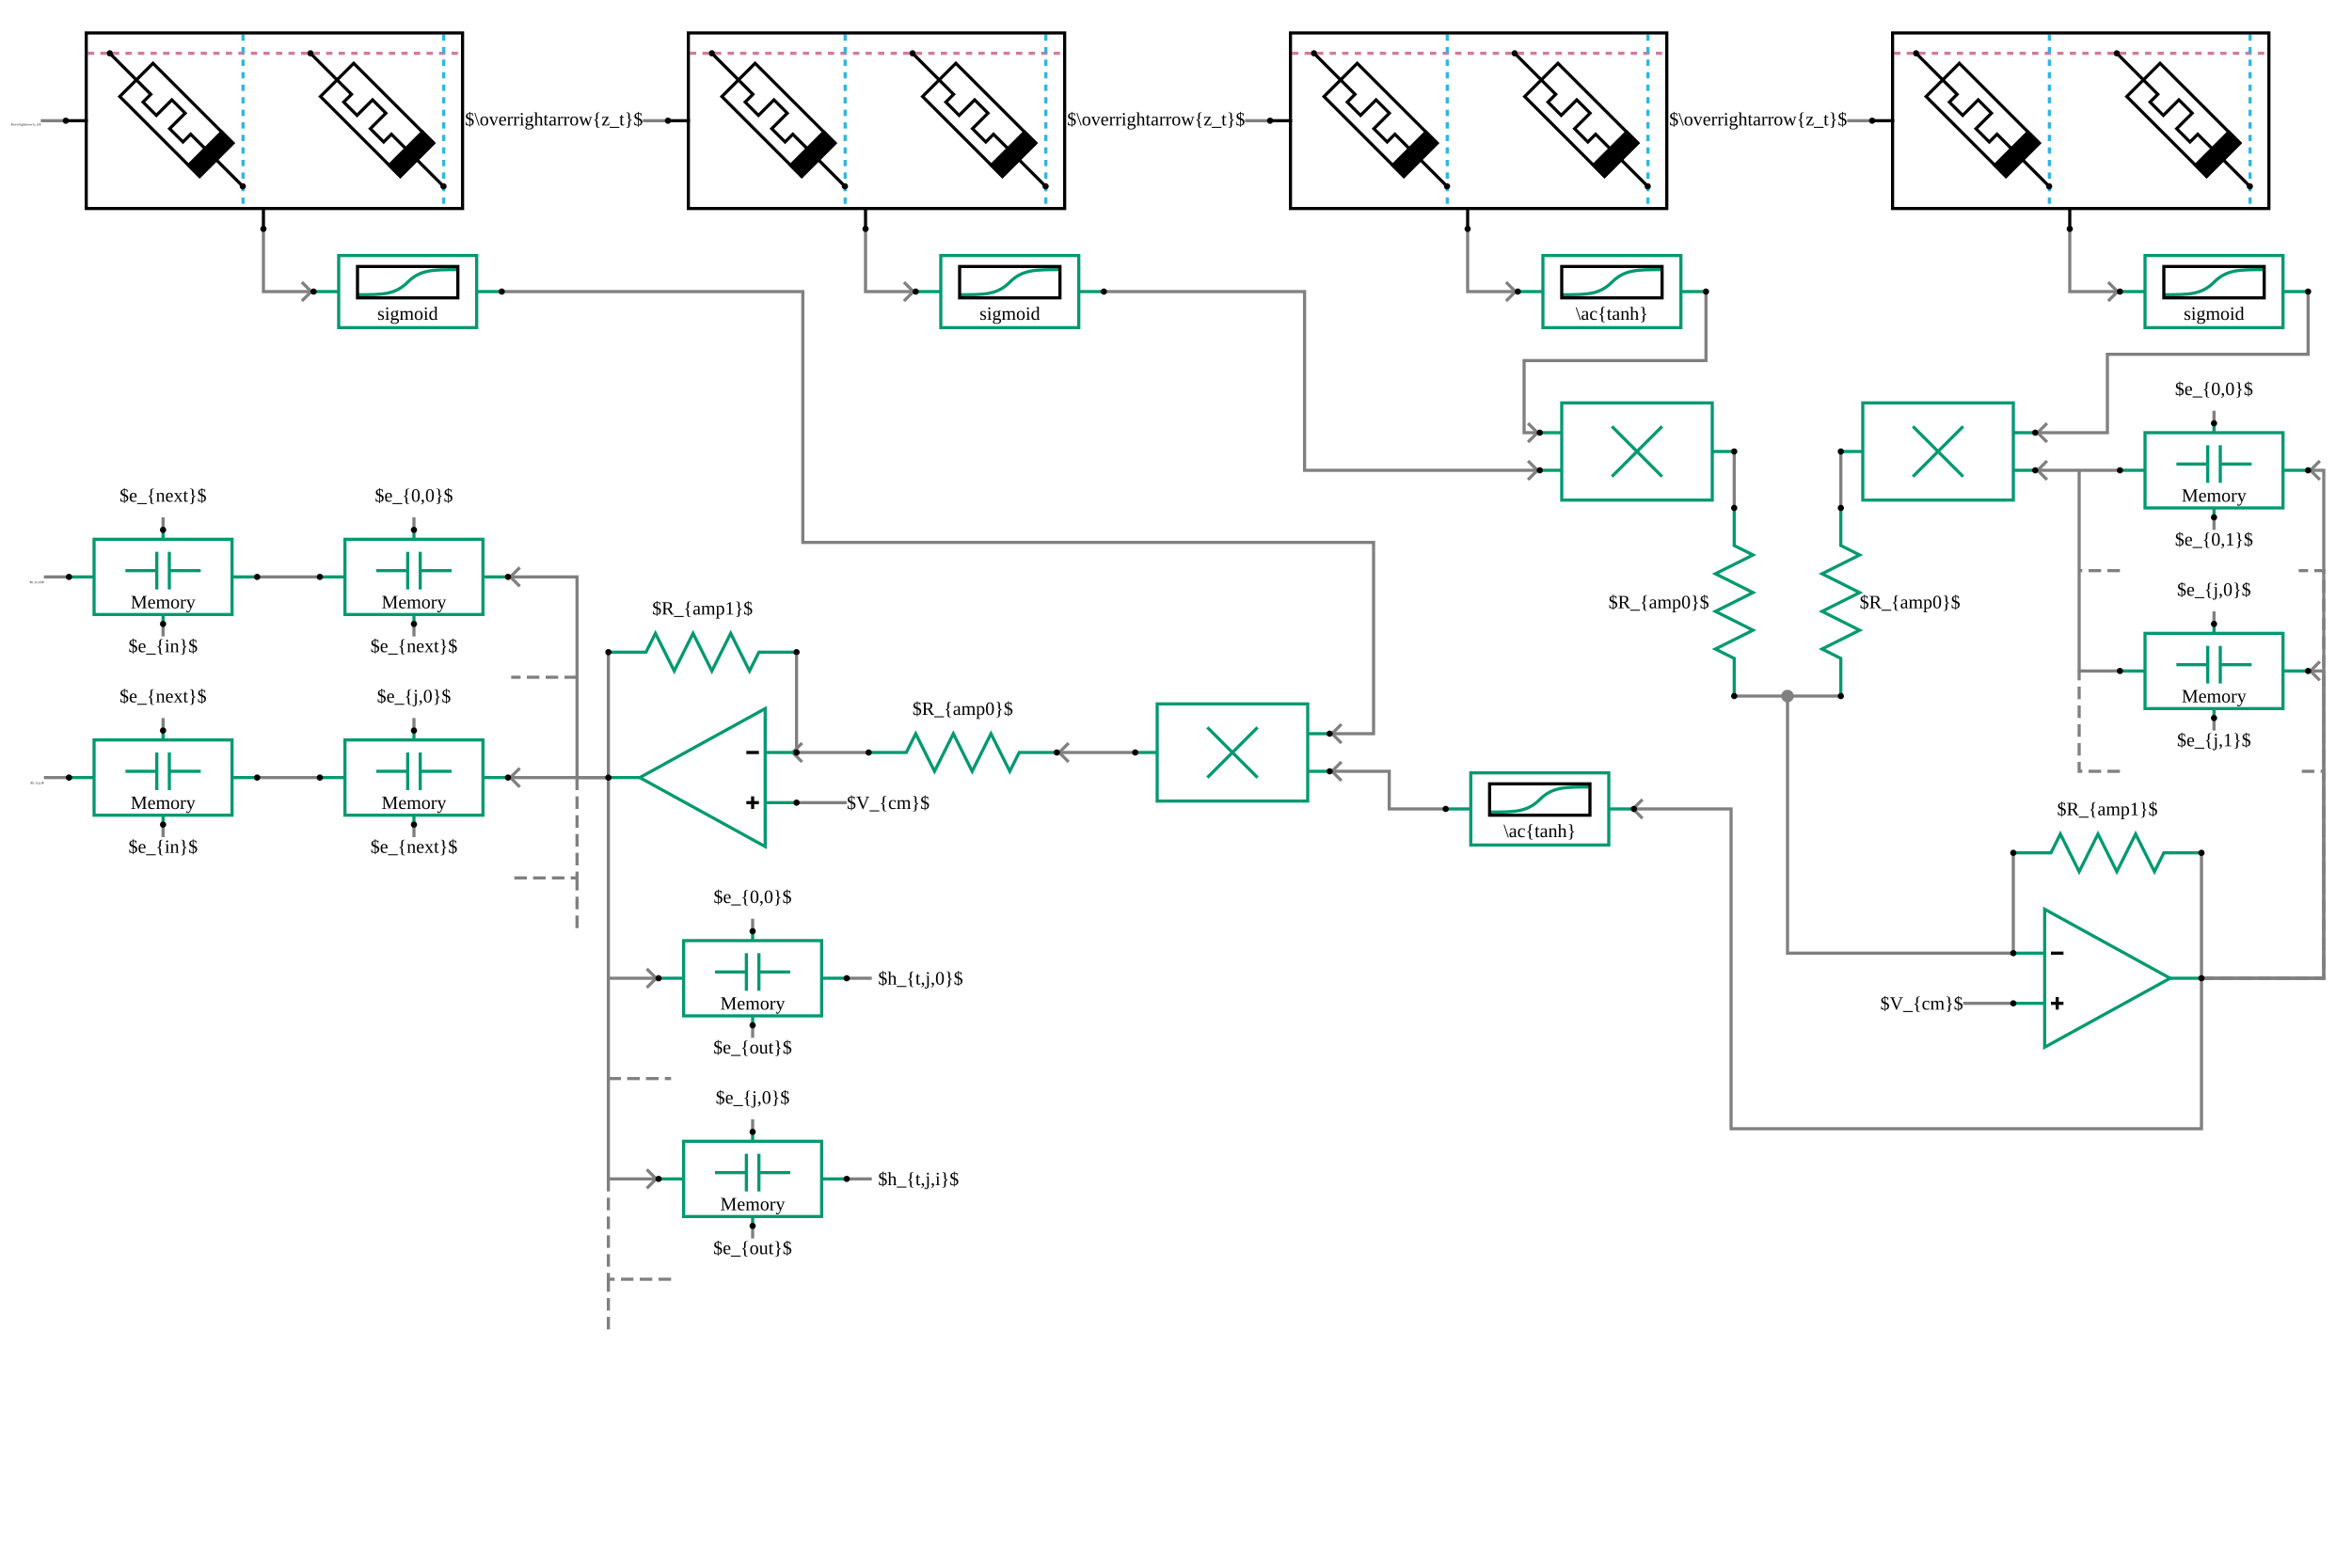
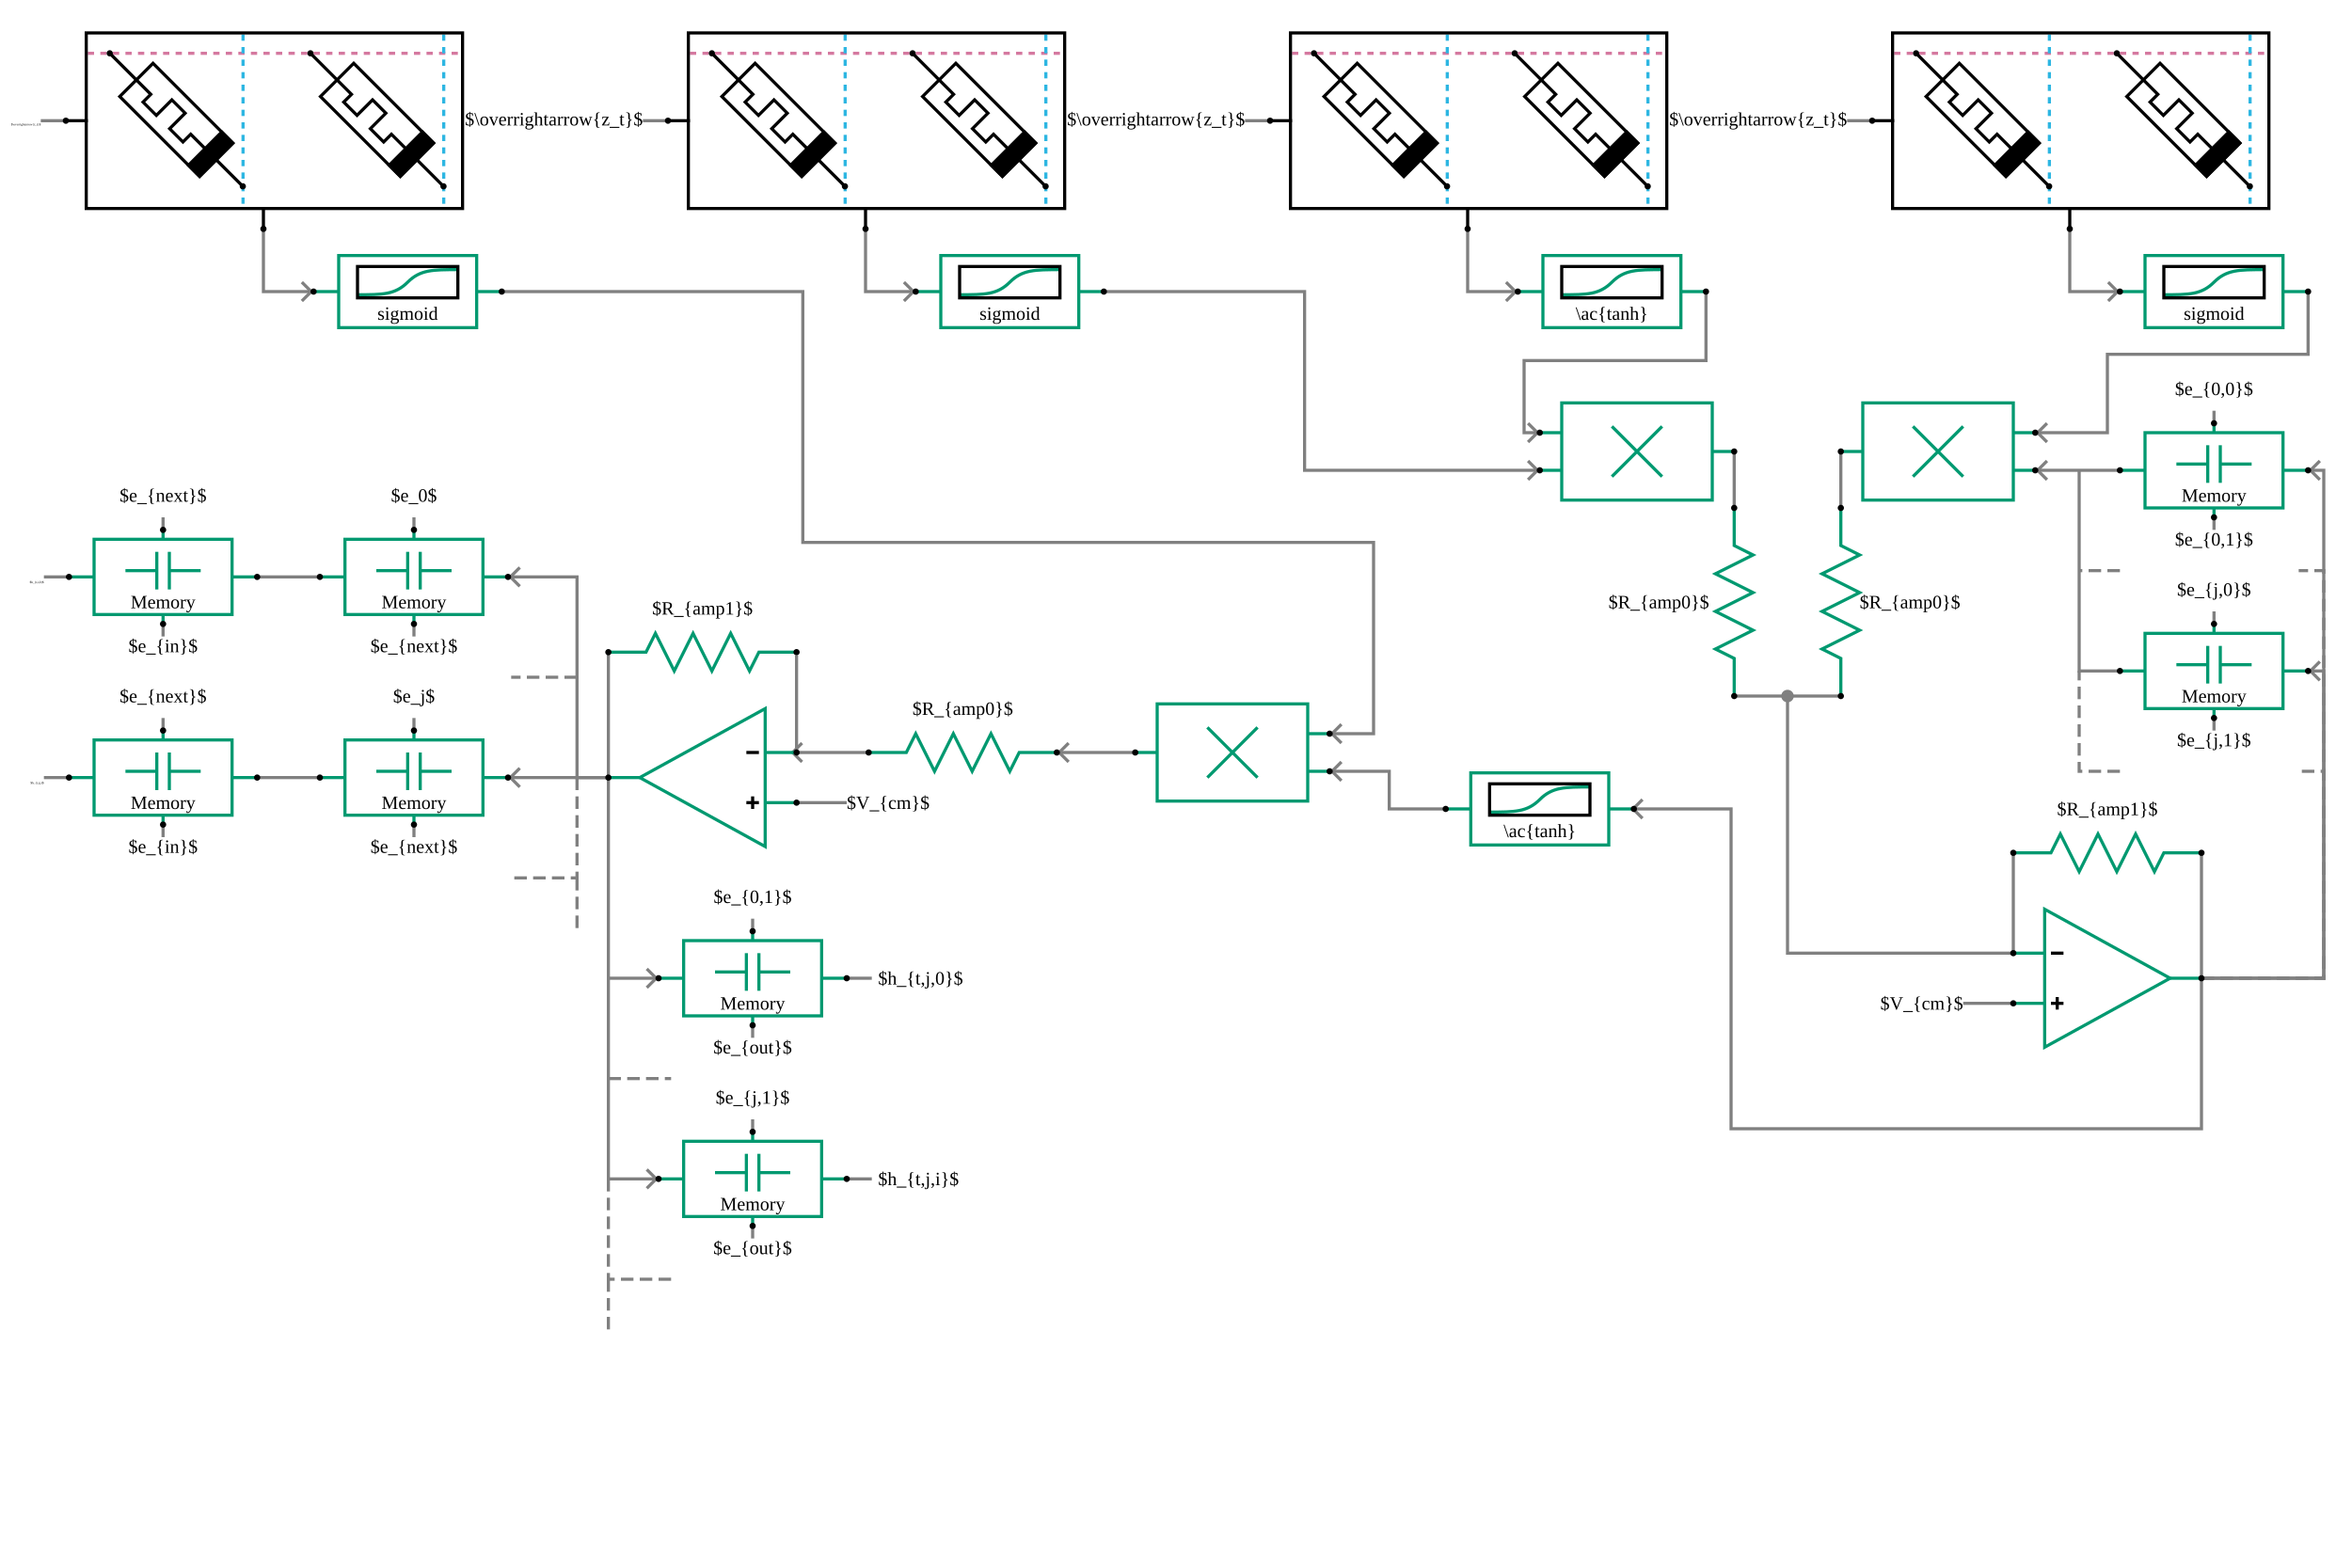
<svg xmlns="http://www.w3.org/2000/svg" xmlns:xlink="http://www.w3.org/1999/xlink" width="750" height="500" viewBox="0 0 750 500" version="1.1" id="svg21808">
  <style id="style1451">
.pin { 
    fill:#000000;
    stroke:none;
}
</style>
  <defs id="defs21805">
    <marker style="overflow:visible" id="ArrowWide" refX="0" refY="0" orient="auto-start-reverse" markerWidth="1" markerHeight="1" viewBox="0 0 1 1" preserveAspectRatio="xMidYMid">
      <path style="fill:none;stroke:context-stroke;stroke-width:1;stroke-linecap:butt" d="M 3,-3 0,0 3,3" transform="rotate(180,0.125,0)" id="path18" />
    </marker>
    <symbol id="memristor" width="64" height="16" refY="50%">
      <g id="g38">
        <path d="m 14,8 h 6.5 v 3.5 h 6 v -7 h 6 v 7 h 6 V 8 H 45" id="center" stroke="currentColor" fill="none" stroke-width="1" />
        <rect stroke="currentColor" stroke-width="1" fill="currentColor" id="inter" width="5" x="45" y="0.5" height="15" />
        <rect stroke="currentColor" stroke-width="1" fill="none" id="outer" width="36" height="15" x="14" y="0.5" />
        <line x1="2" x2="14" y1="8" y2="8" stroke="currentColor" stroke-width="1px" id="line36" />
        <line x1="50" x2="62" y1="8" y2="8" stroke="currentColor" stroke-width="1" id="line37" />
        <circle id="circle37" class="pin" cx="2" cy="8" r="1" />
        <circle class="pin" id="circle38" cx="62" cy="8" r="1" />
      </g>
    </symbol>
    <symbol id="voltMult">
      <g id="g2-7">
        <line x1="1" x2="8" y1="22" y2="22" stroke="currentColor" id="pos" />
        <line x1="1" x2="8" y1="10" y2="10" stroke="currentColor" id="neg-5" />
        <line x1="56" x2="63" y1="16" y2="16" stroke="currentColor" id="out-3" />
        <circle id="plusPin" class="pin" cx="1" cy="22" r="1" />
        <circle id="negPin-5" class="pin" cx="1" cy="10" r="1" />
        <circle id="outPin-6" class="pin" cx="63" cy="16" r="1" />
        <rect id="rect2689" width="48" height="31" x="8" y="0.5" fill="none" stroke="currentColor" />
        <path d="M 24,8 40,24 M 24,24 40,8" id="path1" fill="none" stroke="currentColor" />
      </g>
    </symbol>
    <symbol id="resistor" width="64" height="16">
      <g id="g32">
        <path d="m 2,8 h 12 l 3,-6 6,12 6,-12 6,12 6,-12 6,12 3,-6 h 12" id="res" fill="none" stroke="currentColor" />
        <circle id="posPin" fill="#000000" class="pin" cx="2" cy="8" r="1" />
        <circle class="pin" fill="#000000" id="circle31" cx="62" cy="8" r="1" />
        <rect id="rect31" width="64" height="16" x="0" y="0" fill="none" stroke="none" />
      </g>
    </symbol>
    <symbol id="opamp">
      <g id="g39">
        <line x1="2" x2="12" y1="32" y2="32" stroke="currentColor" id="line35" />
        <line x1="2" x2="12" y1="16" y2="16" stroke="currentColor" id="line36-3" />
        <path d="M 12,2 V 46 L 52,24 Z" fill="none" stroke="currentColor" id="path36" />
        <line x1="52" x2="62" y1="24" y2="24" stroke="currentColor" id="line37-6" />
        <g id="plus">
          <line x1="14" x2="18" y1="32" y2="32" stroke="#000000" id="line105596" />
          <line x1="16" x2="16" y1="30" y2="34" stroke="#000000" id="line105598" />
        </g>
        <line x1="14" x2="18" y1="16" y2="16" stroke="#000000" id="minus" />
        <circle id="circle37-7" class="pin" cx="2" cy="32" r="1" />
        <circle id="circle38-5" class="pin" cx="2" cy="16" r="1" />
        <circle id="circle39" class="pin" cx="62" cy="24" r="1" />
        <rect id="rect39" width="64" height="48" x="0" y="0" fill="none" stroke="none" />
      </g>
    </symbol>
    <symbol id="xbar">
      <line x1="8" y1="7" x2="127" y2="7" stroke="#d579a0" id="line16" stroke-dasharray="2, 2" />
      <line x1="121.5" y1="1" x2="121.5" y2="56" stroke="#2db6e2" id="line17" stroke-dasharray="2, 2" />
      <line x1="57.5" y1="1" x2="57.5" y2="56" stroke="#2db6e2" id="line18" stroke-dasharray="2, 2" />
      <g id="g1" color="currentColor">
        <use xlink:href="#memristor" x="0" y="0" id="1_1" transform="rotate(45,9.707104,23.19239)" />
        <use xlink:href="#memristor" x="0" y="0" id="1_2" transform="rotate(45,41.7071,100.4472)" />
        <rect id="rect1" width="120" height="56" x="7.5" y="0.5" stroke="currentColor" fill="none" />
        <line x1="1" y1="28.5" x2="8" y2="28.5" stroke="currentColor" id="line19" />
        <line x1="64" y1="56" x2="64" y2="63" stroke="currentColor" id="line20" />
        <circle fill="#000000" stroke="none" id="circle20" cx="1" cy="28.5" r="1" />
        <circle fill="#000000" stroke="none" id="circle1" cx="64" cy="63" r="1" />
      </g>
    </symbol>
    <symbol id="memcell">
      <g id="g2">
        <line x1="2" x2="10" y1="16" y2="16" stroke="currentColor" id="neg" />
        <line x1="54" x2="62" y1="16" y2="16" stroke="currentColor" id="out" />
        <rect id="outline" width="64" height="32" x="0" y="0" fill="none" stroke="none" />
        <rect id="main" width="44" height="24" x="10" y="4" fill="none" stroke="currentColor" />
        <g id="cap">
          <line x1="20" x2="30" y1="14" y2="14" stroke="currentColor" id="line2" />
          <line x1="34" x2="44" y1="14" y2="14" stroke="currentColor" id="line3" />
          <line x1="34" x2="34" y1="20" y2="8" stroke="currentColor" id="line4" />
          <line x1="30" x2="30" y1="8" y2="20" stroke="currentColor" id="line5" />
        </g>
        <line x1="32" x2="32" y1="4" y2="1" stroke="currentColor" id="line1" />
        <line x1="32" x2="32" y1="28" y2="31" stroke="currentColor" id="line6" />
        <circle id="negPin" class="pin" cx="2" cy="16" r="1" />
        <circle id="enIn" class="pin" cx="32" cy="1" r="1" />
        <circle id="enOut" class="pin" cx="32" cy="31" r="1" />
        <circle id="outPin" class="pin" cx="62" cy="16" r="1" />
      </g>
      <text x="32" y="26" id="memText" stroke="none" fill="#000000" font-size="6px" text-anchor="middle">Memory</text>
    </symbol>
    <symbol id="tanh">
      <g id="g12">
        <line x1="2" x2="10" y1="12" y2="12" stroke="currentColor" id="line9" />
        <line x1="54" x2="62" y1="12" y2="12" stroke="currentColor" id="line10" />
        <circle id="circle10" class="pin" cx="2" cy="12" r="1" />
        <circle id="circle11" class="pin" cx="62" cy="12" r="1" />
        <rect id="rect11" width="64" height="24" x="0" y="0" fill="none" stroke="none" />
        <rect id="rect12" width="44" height="23" x="10" y="0.5" fill="none" stroke="currentColor" />
        <path d="m 16,13 c 8,0 12,0 16,-4 4,-4 8,-4 16,-4" id="path2" fill="none" stroke="currentColor" />
        <rect id="rect2" width="32" height="10" x="16" y="4" fill="none" stroke="#000000" />
      </g>
      <text x="32" y="21" id="sigmoidText" stroke="none" fill="#000000" font-size="6px" text-anchor="middle">\ac{tanh}</text>
    </symbol>
    <symbol id="sigm">
      <g id="g16">
        <line x1="2" x2="10" y1="12" y2="12" stroke="currentColor" id="line12" />
        <line x1="54" x2="62" y1="12" y2="12" stroke="currentColor" id="line13" />
        <circle id="circle13" class="pin" cx="2" cy="12" r="1" />
        <circle id="circle14" class="pin" cx="62" cy="12" r="1" />
        <rect id="rect14" width="64" height="24" x="0" y="0" fill="none" stroke="none" />
        <rect id="rect15" width="44" height="23" x="10" y="0.5" fill="none" stroke="currentColor" />
        <path d="m 16,13 c 8,0 12,0 16,-4 4,-4 8,-4 16,-4" id="path15-3" fill="none" stroke="currentColor" />
        <rect id="rect16" width="32" height="10" x="16" y="4" fill="none" stroke="#000000" />
      </g>
      <text x="32" y="21" id="text16" stroke="none" fill="#000000" font-size="6px" text-anchor="middle">sigmoid</text>
    </symbol>
  </defs>
  <g id="wires" color="#808080">
    <path d="M 21,38.5 H 13" id="path17" fill="none" stroke="currentColor" />
    <path d="m 213,38.5 h -8" id="path30" fill="none" stroke="currentColor" />
    <path d="m 405,38.5 h -8" id="path31" fill="none" stroke="currentColor" />
    <path d="m 596.999,38.5 h -8" id="path32" fill="none" stroke="currentColor" />
    <path d="M 84,73 V 93 H 99" id="path4" fill="none" stroke="currentColor" marker-end="url(#ArrowWide)" />
    <path d="m 276,73 v 20 h 15" id="path19" fill="none" stroke="currentColor" marker-end="url(#ArrowWide)" />
    <path d="m 468,73 v 20 h 15" id="path20" fill="none" stroke="currentColor" marker-end="url(#ArrowWide)" />
    <path d="m 660,73 v 20 h 15" id="path21" fill="none" stroke="currentColor" marker-end="url(#ArrowWide)" />
    <path d="m 160,93 h 96 v 80 h 182 v 61 h -13" id="path8" fill="none" stroke="currentColor" marker-end="url(#ArrowWide)" />
    <path d="m 352,93 h 64 v 32 13 12 h 74" id="path10" fill="none" stroke="currentColor" marker-end="url(#ArrowWide)" />
    <path d="m 544,93 v 22 h -54 -4 v 23 h 4" id="path11" fill="none" stroke="currentColor" marker-end="url(#ArrowWide)" />
    <path d="m 736,93 v 20 h -64 v 25 h -22" id="path3" fill="none" stroke="currentColor" marker-end="url(#ArrowWide)" />
    <path d="m 553,144 v 18" id="path5" fill="none" stroke="currentColor" marker-mid="url(#ArrowWide)" />
    <path d="m 587,144 v 18" id="path22" fill="none" stroke="currentColor" />
    <path d="m 553,222 h 32 2 m -17,0 v 18 64 h 72 v -32" id="path13" fill="none" stroke="currentColor" />
    <path d="M 642,320 H 626" id="path15" fill="none" stroke="currentColor" />
    <path d="m 702,312 v -32 -8" id="path14" fill="none" stroke="currentColor" />
    <path d="m 702,312 h 39 v -98 h -4" id="path7" fill="none" stroke="currentColor" marker-end="url(#ArrowWide)" />
    <path d="m 702,312 h 39 v -98 -64 h -4" id="path60" fill="none" stroke="currentColor" marker-end="url(#ArrowWide)" />
    <path d="m 702,312 h 39 v -66 h -8" id="path61" fill="none" stroke="currentColor" stroke-dasharray="4 2" />
    <path d="m 702,312 h 39 v -130 h -8" id="path62" fill="none" stroke="currentColor" stroke-dasharray="4 2" />
    <path d="M 676,150 H 650" id="path24" fill="none" stroke="currentColor" marker-end="url(#ArrowWide)" />
    <path d="M 676,214 h -13 v -64" id="path67" fill="none" stroke="currentColor" />
    <path d="m 676,182 h -13" id="path68" fill="none" stroke="currentColor" stroke-dasharray="4, 2" />
    <path d="m 702,312 v 48 h -150 v -38 -64 h -31" id="path16" fill="none" stroke="currentColor" marker-end="url(#ArrowWide)" />
    <circle id="node0" cx="570" cy="222" r="2" fill="currentColor" stroke="none" />
    <path d="m 461,258 h -18 v -12 h -18" id="path9" fill="none" stroke="currentColor" marker-end="url(#ArrowWide)" />
    <path d="m 362,240 h -24" id="path23" fill="none" stroke="currentColor" marker-end="url(#ArrowWide)" />
    <path d="m 277,240 h -24" id="path12" fill="none" stroke="currentColor" marker-end="url(#ArrowWide)" />
    <path d="M 254,240 V 209" id="path25" fill="none" stroke="currentColor" />
    <path d="m 194,208 v 40" id="path26" fill="none" stroke="currentColor" />
    <path d="m 184,248 v 32 h -22 m 22,0 v 16" id="path51" fill="none" stroke="currentColor" stroke-dasharray="4, 2" />
    <path d="m 194,248 h -31" id="path28" fill="none" stroke="currentColor" marker-end="url(#ArrowWide)" />
    <path d="m 184,216 h -21" id="path50" fill="none" stroke="currentColor" stroke-dasharray="4, 2" />
    <path d="m 194,248 h -10 v -64 h -21" id="path49" fill="none" stroke="currentColor" marker-end="url(#ArrowWide)" />
    <path d="m 194,248 v 64 h 15" id="path29" fill="none" stroke="currentColor" marker-end="url(#ArrowWide)" />
    <path d="m 194,312 v 64 h 15" id="path55" fill="none" stroke="currentColor" marker-end="url(#ArrowWide)" />
    <path d="m 194,376 v 32 h 20 m -20,0 v 16" id="path56" fill="none" stroke="currentColor" stroke-dasharray="4, 2" />
    <path d="m 194,344 h 20" id="path57" fill="none" stroke="currentColor" stroke-dasharray="4, 2" />
    <path d="M 270,256 H 254" id="path27" fill="none" stroke="currentColor" />
    <path d="M 22,248h -8" id="path6" fill="none" stroke="currentColor" />
    <path d="M 22,184 H 14" id="path72" fill="none" stroke="currentColor" />
    <path d="m 706,135 v -4" id="path33" fill="none" stroke="currentColor" />
    <path d="m 706,165 v 4" id="path34" fill="none" stroke="currentColor" />
    <path d="m 706,199 v -4" id="path63" fill="none" stroke="currentColor" />
    <path d="m 706,229 v 4" id="path64" fill="none" stroke="currentColor" />
    <path d="m 240,297 v -4" id="path35" fill="none" stroke="currentColor" />
    <path d="m 240,327 v 4" id="path37" fill="none" stroke="currentColor" />
    <path d="m 240,361 v -4" id="path65" fill="none" stroke="currentColor" />
    <path d="m 240,391 v 4" id="path66" fill="none" stroke="currentColor" />
    <path d="m 132,263 v 4" id="path79" fill="none" stroke="currentColor" />
    <path d="m 132,233 v -4" id="path80" fill="none" stroke="currentColor" />
    <path d="m 132,199 v 4" id="path81" fill="none" stroke="currentColor" />
    <path d="m 132,169 v -4" id="path82" fill="none" stroke="currentColor" />
    <path d="m 52,263 v 4" id="path38" fill="none" stroke="currentColor" />
    <path d="m 52,233 v -4" id="path39" fill="none" stroke="currentColor" />
    <path d="m 52,199 v 4" id="path52" fill="none" stroke="currentColor" />
    <path d="m 52,169 v -4" id="path53" fill="none" stroke="currentColor" />
    <path d="M 676,246 H 663 V 214" id="path69" fill="none" stroke="currentColor" stroke-dasharray="4, 2" />
    <path d="m 270,312 h 8" id="path70" fill="none" stroke="currentColor" />
    <path d="m 270,376 h 8" id="path71" fill="none" stroke="currentColor" />
    <path d="m 82,248 h 20" id="path85" fill="none" stroke="currentColor" />
    <path d="m 82,184 h 20" id="path86" fill="none" stroke="currentColor" />
  </g>
  <g id="components" color="#009970">
    <use xlink:href="#xbar" id="outputG" x="20" y="10" />
    <use xlink:href="#xbar" id="inputG" x="212" y="10" />
    <use xlink:href="#xbar" id="cellG" x="404" y="10" />
    <use xlink:href="#xbar" id="forgetG" x="596" y="10" />
    <use xlink:href="#sigm" id="sigm0" x="98" y="81" />
    <use xlink:href="#tanh" id="tanh0" x="482" y="81" />
    <use xlink:href="#sigm" id="sigm1" x="290" y="81" />
    <use xlink:href="#sigm" id="sigm2" x="674" y="81" />
    <use xlink:href="#voltMult" id="voltMult0" x="490" y="128" />
    <use xlink:href="#voltMult" id="voltMult1" x="-650" y="128" transform="scale(-1,1)" />
    <use xlink:href="#resistor" id="res0" x="-224" y="545" transform="rotate(-90)" />
    <use xlink:href="#resistor" id="res1" x="-224" y="579" transform="rotate(-90)" />
    <use xlink:href="#opamp" id="opAmp0" x="640" y="288" />
    <use xlink:href="#resistor" id="res2" x="640" y="264" />
    <use xlink:href="#tanh" id="tanh1" x="459" y="246" />
    <use xlink:href="#voltMult" id="voltMult2" x="-425" y="224" transform="scale(-1,1)" />
    <use xlink:href="#memcell" id="memcell0" x="674" y="134" />
    <use xlink:href="#memcell" id="memcell5" x="674" y="198" />
    <use xlink:href="#opamp" id="opAmp1" x="-256" y="224" transform="scale(-1,1)" />
    <use xlink:href="#resistor" id="res4" x="192" y="200" />
    <use xlink:href="#resistor" id="res3" x="275" y="232" />
    <use xlink:href="#memcell" id="memcell1" x="20" y="232" />
    <use xlink:href="#memcell" id="memcell3" x="20" y="168" />
    <use xlink:href="#memcell" id="memcell6" x="100" y="232" />
    <use xlink:href="#memcell" id="memcell7" x="100" y="168" />
    <use xlink:href="#memcell" id="memcell2" x="208" y="296" />
    <use xlink:href="#memcell" id="memcell4" x="208" y="360" />
  </g>
  <g id="texts">
    <text x="13" y="40" id="text1" text-anchor="end" font-size="1" xml:space="default">$\overrightarrow{z_t}$</text>
    <text x="205" y="40" id="text2" text-anchor="end" font-size="6px" xml:space="default">$\overrightarrow{z_t}$</text>
    <text x="397" y="40" id="text3" text-anchor="end" font-size="6px" xml:space="default">$\overrightarrow{z_t}$</text>
    <text x="588.999" y="40" id="text4" text-anchor="end" font-size="6px" xml:space="default">$\overrightarrow{z_t}$</text>
    <text x="14" y="250" id="text5" text-anchor="end" font-size="1" xml:space="default">$h_{t,i,j}$</text>
    <text x="14" y="186" id="text69" text-anchor="end" font-size="1px" xml:space="default">$h_{t,i,0}$</text>
    <text x="270" y="258" id="text6" text-anchor="begin" font-size="6px" xml:space="default">$V_{cm}$</text>
    <text x="626" y="322" id="text7" text-anchor="end" font-size="6px" xml:space="default">$V_{cm}$</text>
-     <text x="132" y="224" id="text82" text-anchor="middle" font-size="6px" xml:space="default">$e_{j,0}$</text>
+     <text x="132" y="224" id="text82" text-anchor="middle" font-size="6px" xml:space="default">$e_j$</text>
    <text x="132" y="272" id="text83" text-anchor="middle" font-size="6px" xml:space="default">$e_{next}$</text>
-     <text x="132" y="160" id="text84" text-anchor="middle" font-size="6px" xml:space="default">$e_{0,0}$</text>
+     <text x="132" y="160" id="text84" text-anchor="middle" font-size="6px" xml:space="default">$e_0$</text>
    <text x="132" y="208" id="text85" text-anchor="middle" font-size="6px" xml:space="default">$e_{next}$</text>
    <text x="52" y="224" id="text40" text-anchor="middle" font-size="6px" xml:space="default">$e_{next}$</text>
    <text x="52" y="272" id="text41" text-anchor="middle" font-size="6px" xml:space="default">$e_{in}$</text>
    <text x="52" y="160" id="text59" text-anchor="middle" font-size="6px" xml:space="default">$e_{next}$</text>
    <text x="52" y="208" id="text60" text-anchor="middle" font-size="6px" xml:space="default">$e_{in}$</text>
-     <text x="240" y="288" id="text42" text-anchor="middle" font-size="6px" xml:space="default">$e_{0,0}$</text>
-     <text x="240" y="352" id="text57" text-anchor="middle" font-size="6px" xml:space="default">$e_{j,0}$</text>
+     <text x="240" y="288" id="text42" text-anchor="middle" font-size="6px" xml:space="default">$e_{0,1}$</text>
+     <text x="240" y="352" id="text57" text-anchor="middle" font-size="6px" xml:space="default">$e_{j,1}$</text>
    <text x="240" y="400" id="text58" text-anchor="middle" font-size="6px" xml:space="default">$e_{out}$</text>
    <text x="240" y="336" id="text43" text-anchor="middle" font-size="6px" xml:space="default">$e_{out}$</text>
    <text x="706" y="126" id="text44" text-anchor="middle" font-size="6px" xml:space="default">$e_{0,0}$</text>
    <text x="706" y="174" id="text45" text-anchor="middle" font-size="6px" xml:space="default">$e_{0,1}$</text>
    <text x="706" y="190" id="text66" text-anchor="middle" font-size="6px" xml:space="default">$e_{j,0}$</text>
    <text x="706" y="238" id="text67" text-anchor="middle" font-size="6px" xml:space="default">$e_{j,1}$</text>
    <text x="280" y="314" id="text71" text-anchor="begin" font-size="6px" xml:space="default">$h_{t,j,0}$</text>
    <text x="280" y="378" id="text72" text-anchor="begin" font-size="6px" xml:space="default">$h_{t,j,i}$</text>
    <text x="545" y="194" id="text73" text-anchor="end" font-size="6px" xml:space="default">$R_{amp0}$</text>
    <text x="593" y="194" id="text74" text-anchor="begin" font-size="6px" xml:space="default">$R_{amp0}$</text>
    <text x="672" y="260" id="text75" text-anchor="middle" font-size="6px" xml:space="default">$R_{amp1}$</text>
    <text x="224" y="196" id="text76" text-anchor="middle" font-size="6px" xml:space="default">$R_{amp1}$</text>
    <text x="307" y="228" id="text77" text-anchor="middle" font-size="6px" xml:space="default">$R_{amp0}$</text>
  </g>
</svg>
